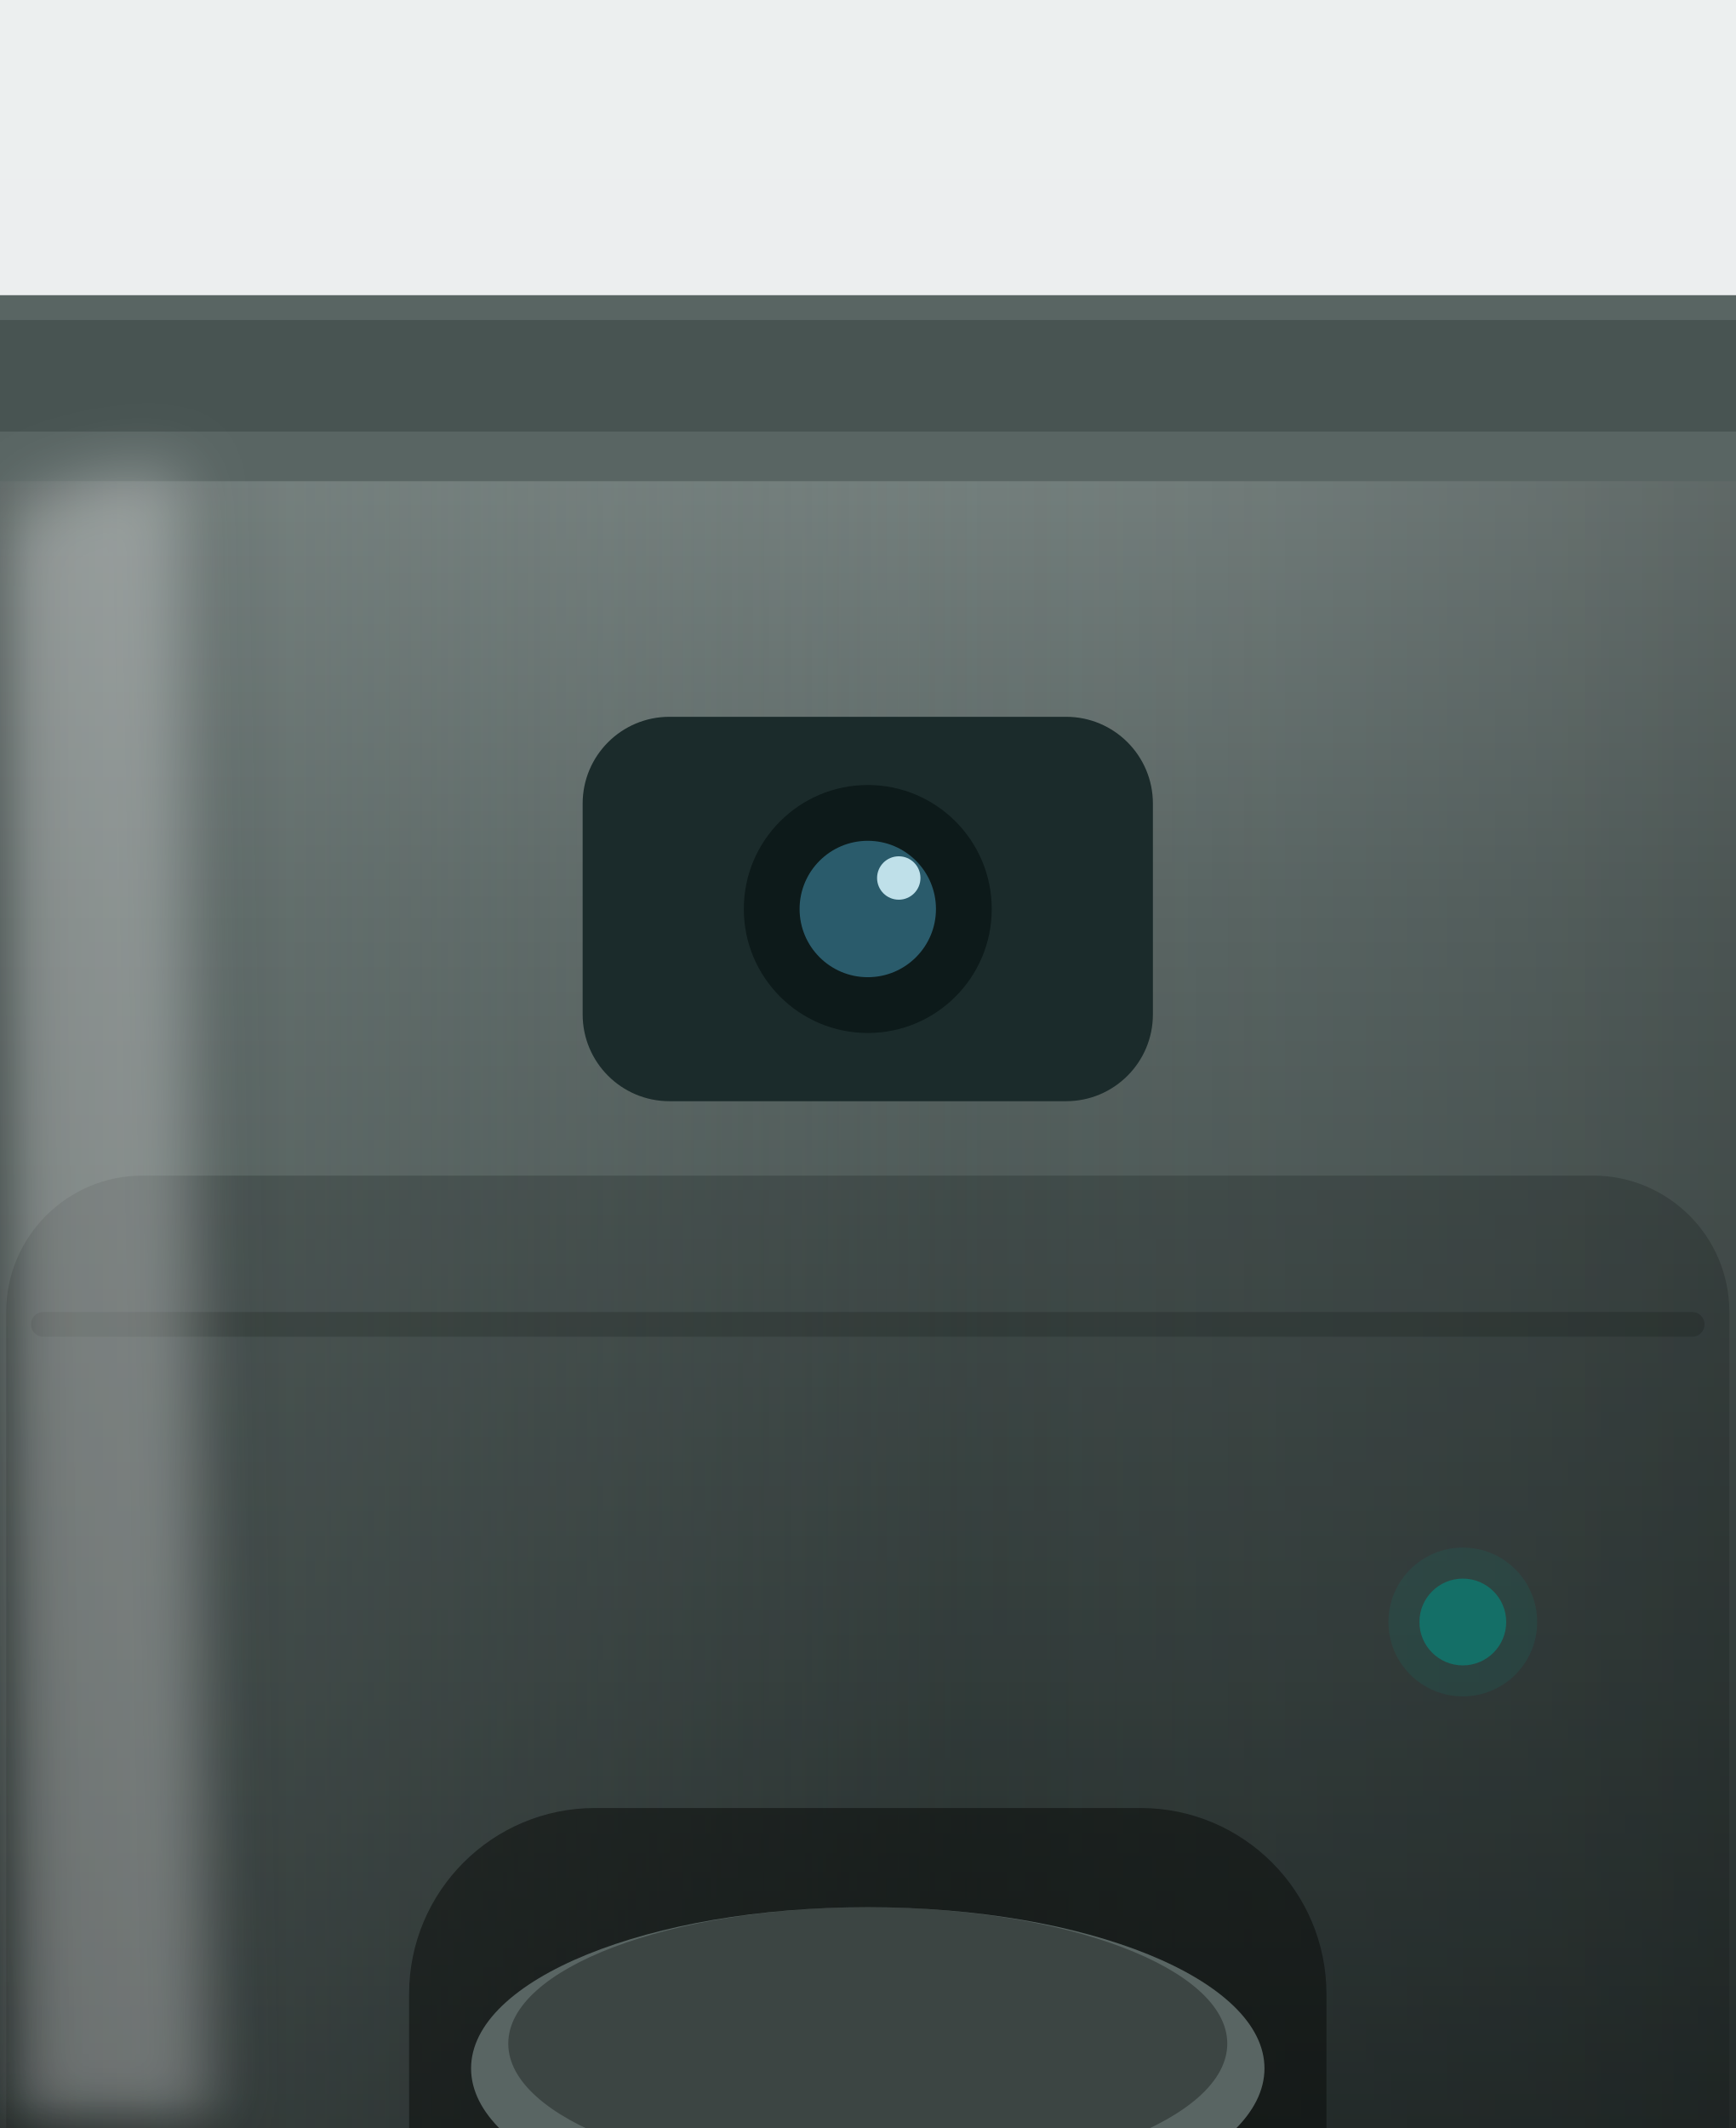
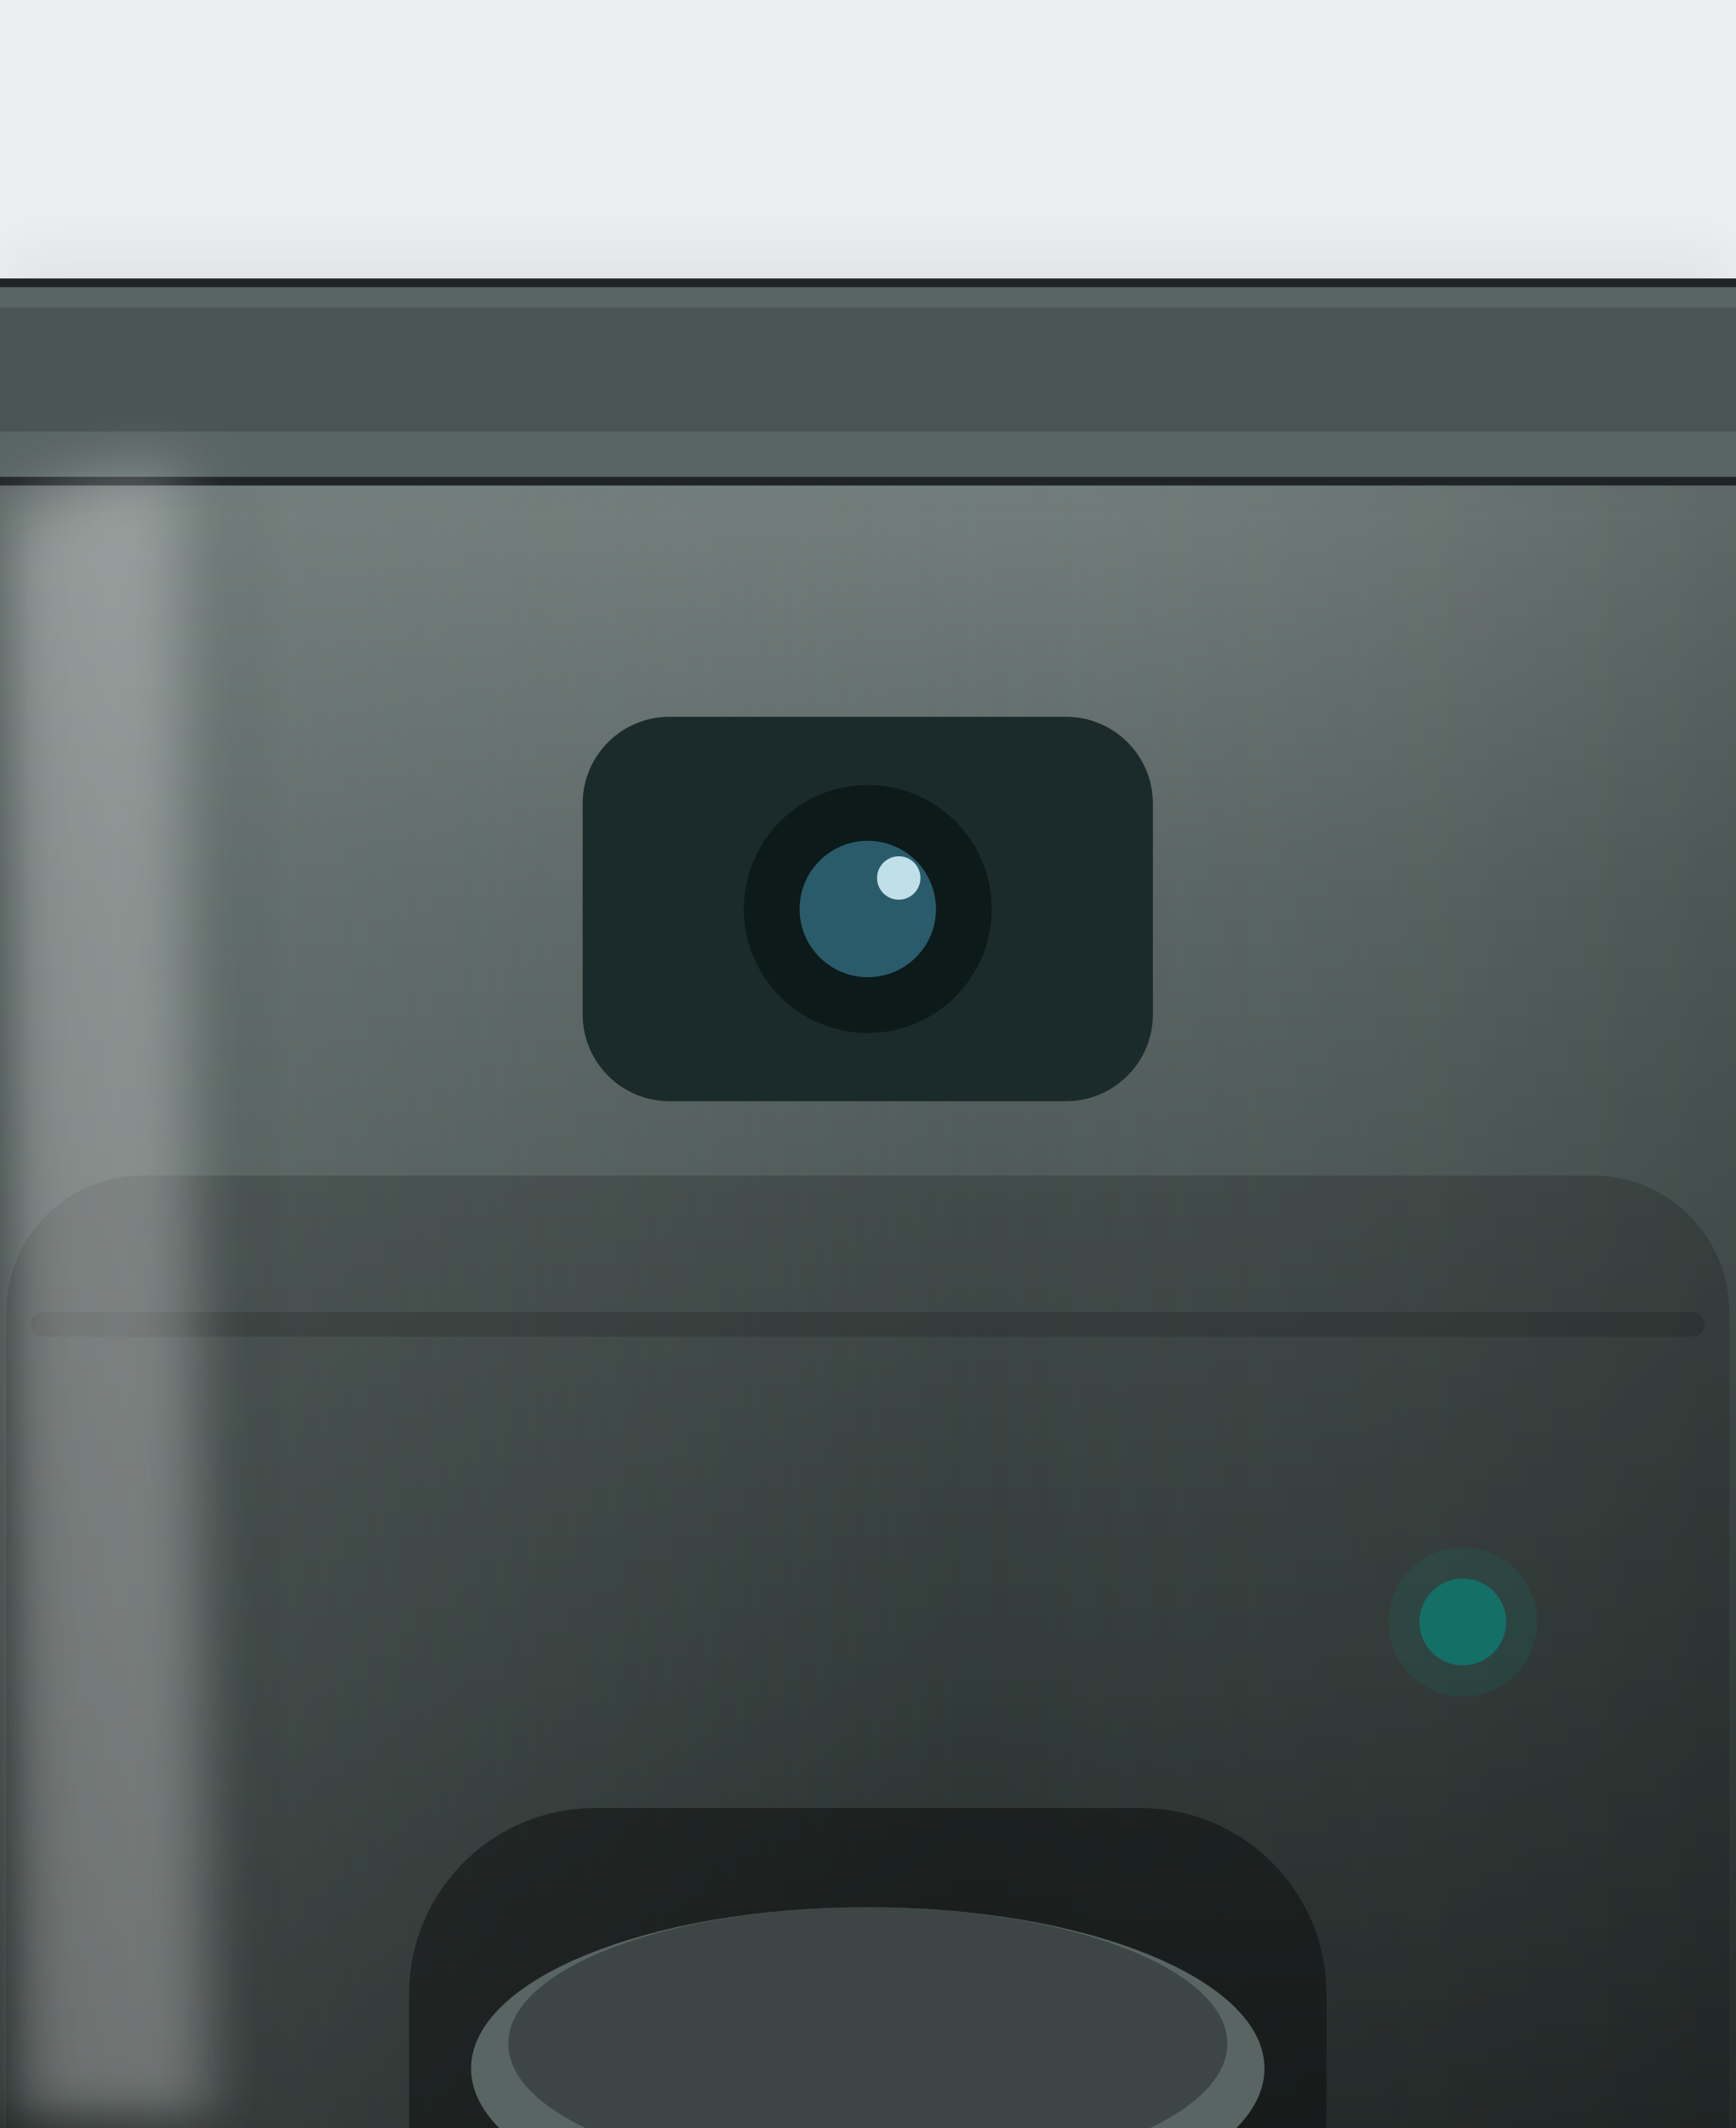
<svg xmlns="http://www.w3.org/2000/svg" viewBox="170 300 280 240" width="620" height="760" role="img" aria-label="Asiajoly feeder">
  <defs>
    <linearGradient id="g" x1="0" y1="0" x2="0" y2="1">
      <stop offset="0" stop-color="#788381" />
      <stop offset=".22" stop-color="#596563" />
      <stop offset=".55" stop-color="#3b4644" />
      <stop offset=".82" stop-color="#1e2524" />
-       <stop offset="1" stop-color="#070908" />
+       <stop offset="1" stop-color="#090b0b" />
    </linearGradient>
    <linearGradient id="v" x1="0" y1="0" x2="1" y2="0">
-       <stop offset="0" stop-color="#070908" stop-opacity=".55" />
+       <stop offset="0" stop-color="#090b0b" stop-opacity=".55" />
      <stop offset=".22" stop-color="#788381" stop-opacity=".55" />
      <stop offset=".55" stop-color="#788381" stop-opacity=".05" />
-       <stop offset="1" stop-color="#070908" stop-opacity=".5" />
+       <stop offset="1" stop-color="#090b0b" stop-opacity=".5" />
    </linearGradient>
    <linearGradient id="w" x1="0" y1="0" x2="0" y2="1">
      <stop offset="0" stop-color="#dff2f6" />
      <stop offset="1" stop-color="#a9d3e0" />
    </linearGradient>
    <filter id="soft" x="-40%" y="-40%" width="180%" height="180%">
      <feGaussianBlur stdDeviation="16" />
    </filter>
    <filter id="s2" x="-40%" y="-40%" width="180%" height="180%">
      <feGaussianBlur stdDeviation="5" />
    </filter>
  </defs>
  <ellipse cx="310" cy="330" rx="250" ry="260" fill="url(#w)" opacity=".10" />
  <ellipse cx="310" cy="706" rx="150.0" ry="22" fill="#14201f" opacity=".16" filter="url(#soft)" />
  <rect x="145.0" y="310.0" width="330.0" height="380.0" rx="34.0" fill="url(#g)" />
  <rect x="145.0" y="310.0" width="330.0" height="380.0" rx="34.0" fill="url(#v)" opacity=".55" />
-   <rect x="153.0" y="296.0" width="314.0" height="30" rx="15" fill="#596563" />
-   <rect x="153.0" y="300.0" width="314.0" height="18" rx="9" fill="#3b4644" opacity=".55" />
-   <rect x="171.0" y="438.0" width="278.0" height="190.0" rx="22.0" fill="#070908" opacity=".2" />
-   <rect x="236.0" y="540.0" width="148.0" height="96.0" rx="30.0" fill="#070908" opacity=".5" />
+   <rect x="149.0" y="290.0" width="322.0" height="34" rx="17" fill="#14201f" opacity=".07" filter="url(#s2)" />
+   <rect x="153.0" y="294.0" width="314.0" height="32" rx="16" fill="#596563" stroke="#1e2524" stroke-width="1.4" />
+   <rect x="153.0" y="298.0" width="314.0" height="20" rx="10" fill="#3b4644" opacity=".5" />
+   <rect x="171.0" y="438.0" width="278.0" height="190.0" rx="22.0" fill="#090c0b" opacity=".2" />
+   <rect x="236.0" y="540.0" width="148.0" height="96.0" rx="30.0" fill="#090b0b" opacity=".5" />
  <ellipse cx="310" cy="582.0" rx="64.0" ry="26.0" fill="#596563" />
-   <ellipse cx="310" cy="578.0" rx="58.0" ry="22.0" fill="#070908" opacity=".35" />
+   <ellipse cx="310" cy="578.0" rx="58.0" ry="22.0" fill="#090c0b" opacity=".35" />
  <rect x="264" y="364.0" width="92" height="62" rx="14" fill="#1b2b2b" />
  <circle cx="310" cy="395.0" r="20" fill="#0d1a1a" />
  <circle cx="310" cy="395.0" r="11" fill="#2a5b6b" />
  <circle cx="315" cy="390.0" r="3.5" fill="#cfeef7" opacity=".9" />
-   <rect x="175.0" y="460.0" width="270.0" height="4" rx="2" fill="#070908" opacity=".18" />
+   <rect x="175.0" y="460.0" width="270.0" height="4" rx="2" fill="#090c0b" opacity=".18" />
  <circle cx="406.0" cy="510.0" r="7" fill="#12736b" opacity=".9" />
  <circle cx="406.0" cy="510.0" r="12" fill="#12736b" opacity=".18" />
  <path d="M169.0 340.0 C169.0 328.0 185.0 324.0 199.0 324.0 L205.0 650.0 C189.0 646.0 175.0 636.0 173.0 622.0 Z" fill="#fff" opacity=".32" filter="url(#s2)" />
</svg>
